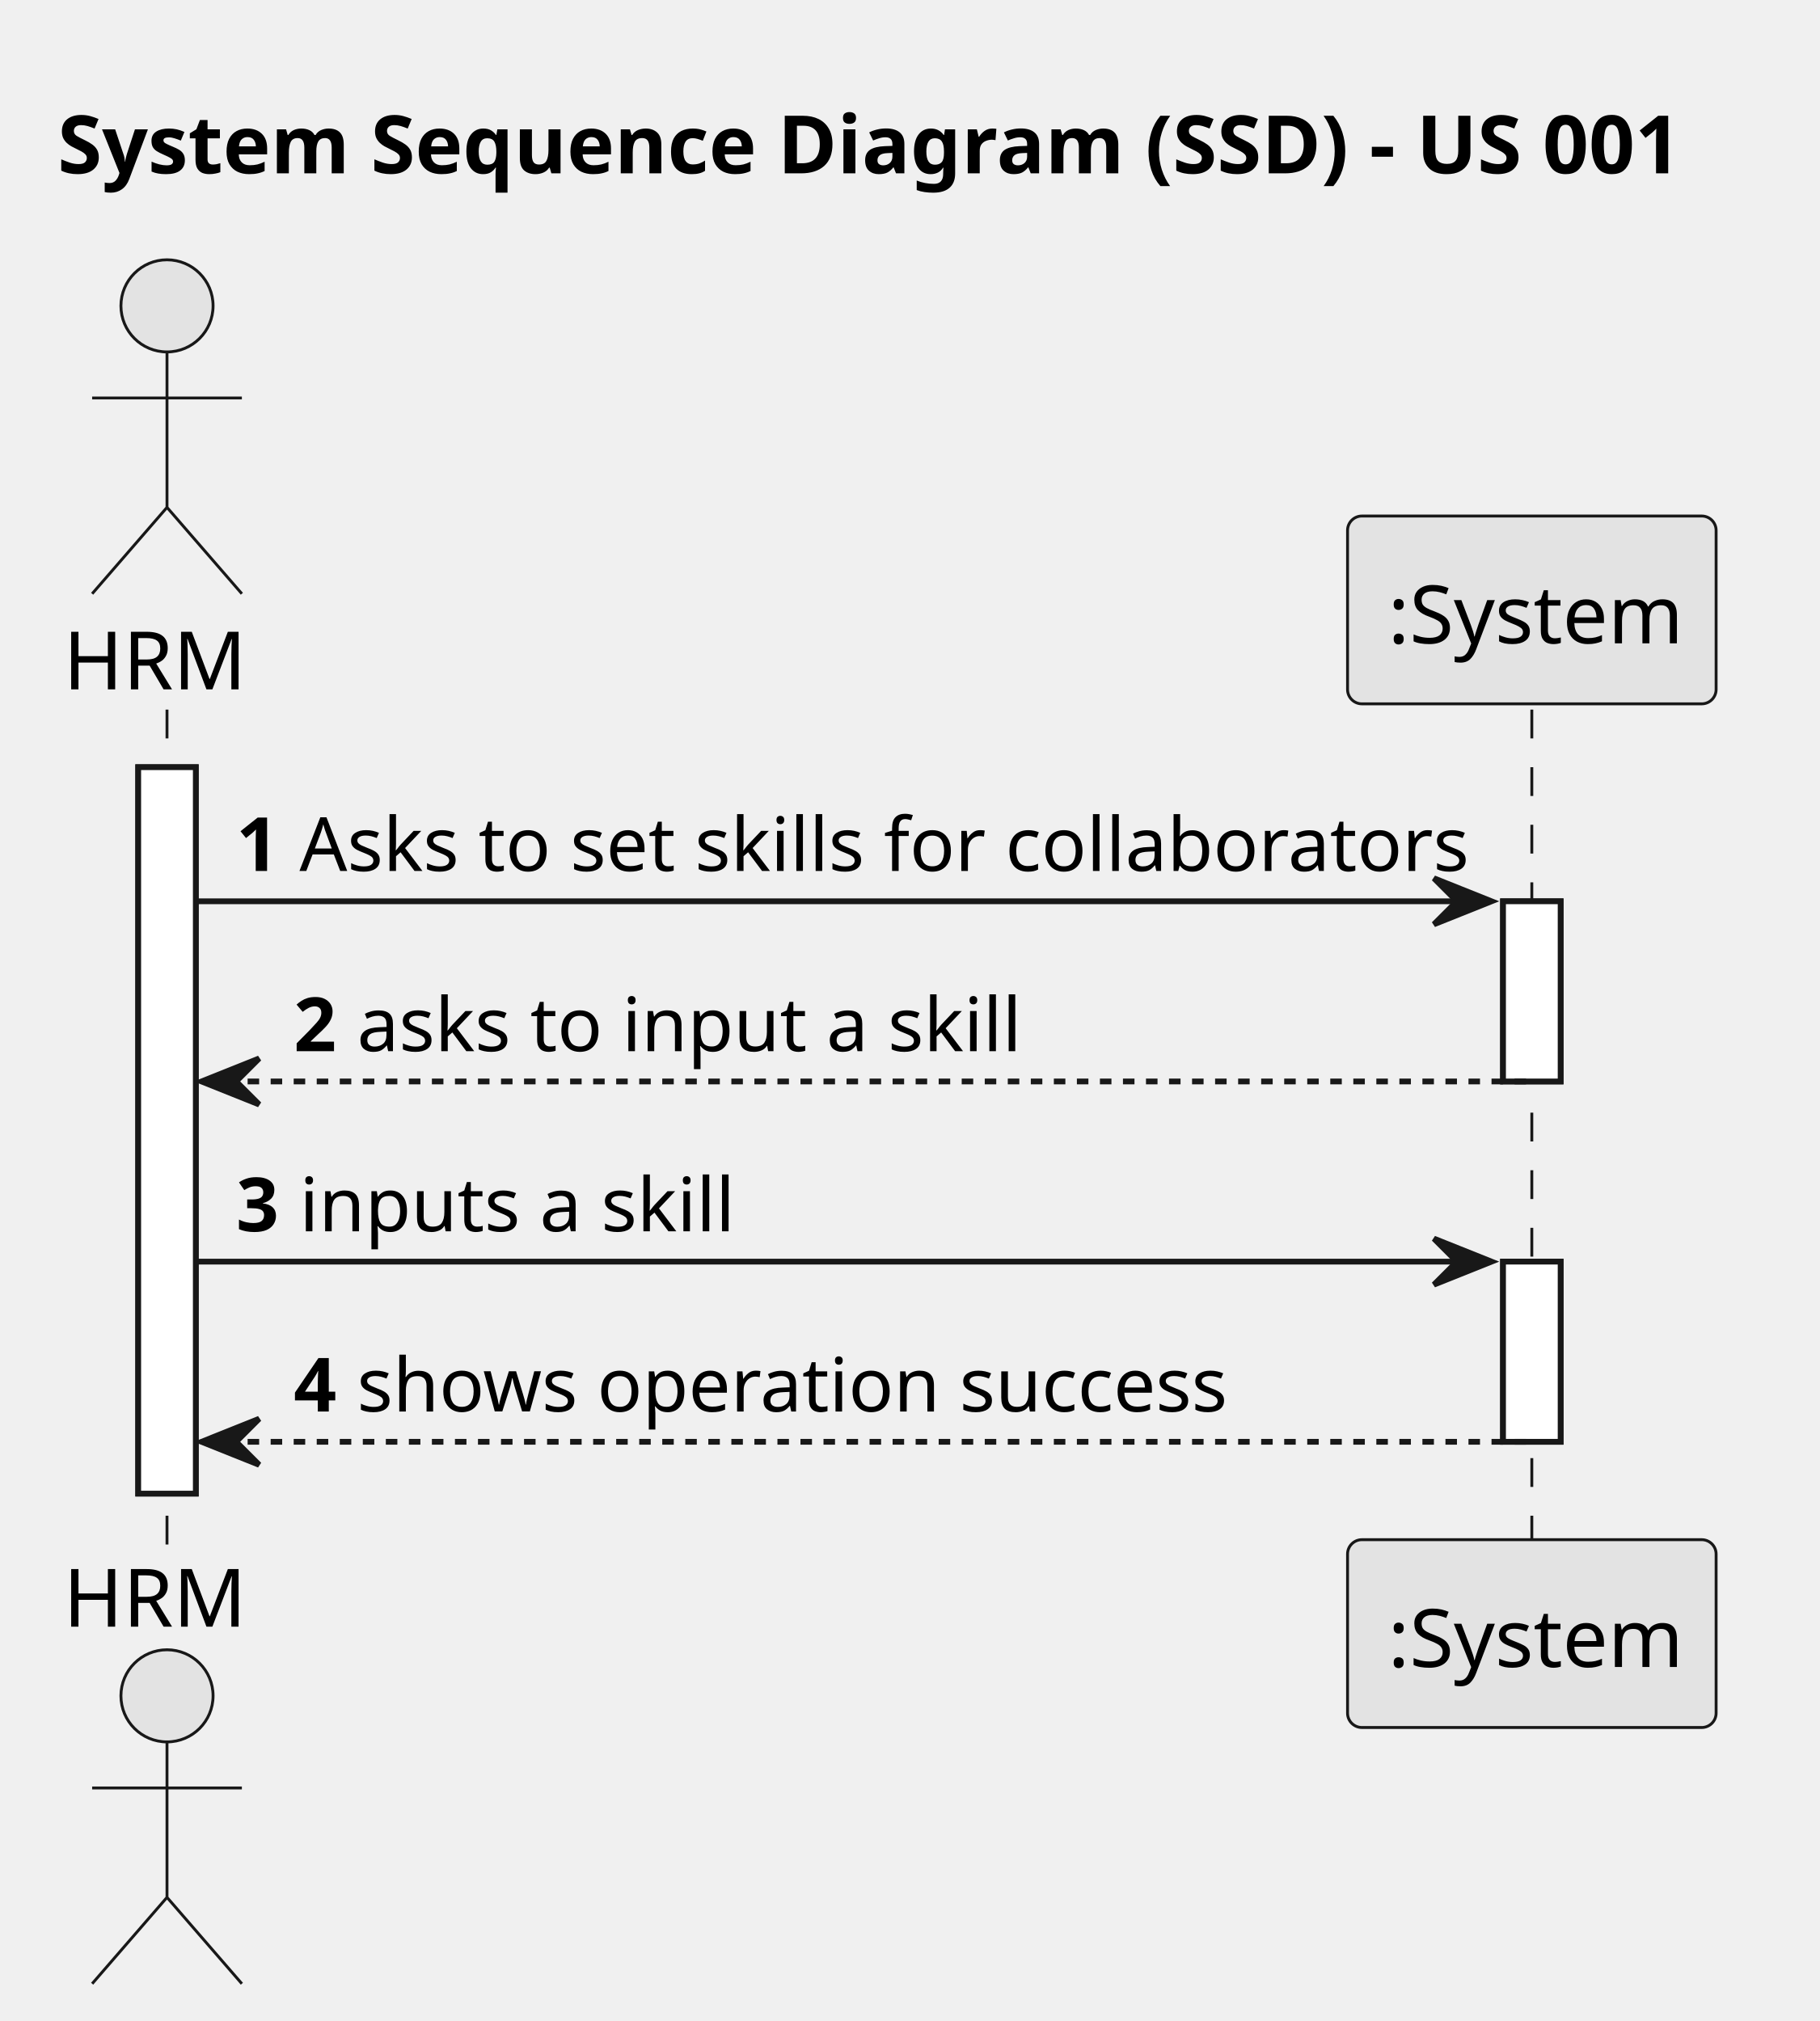
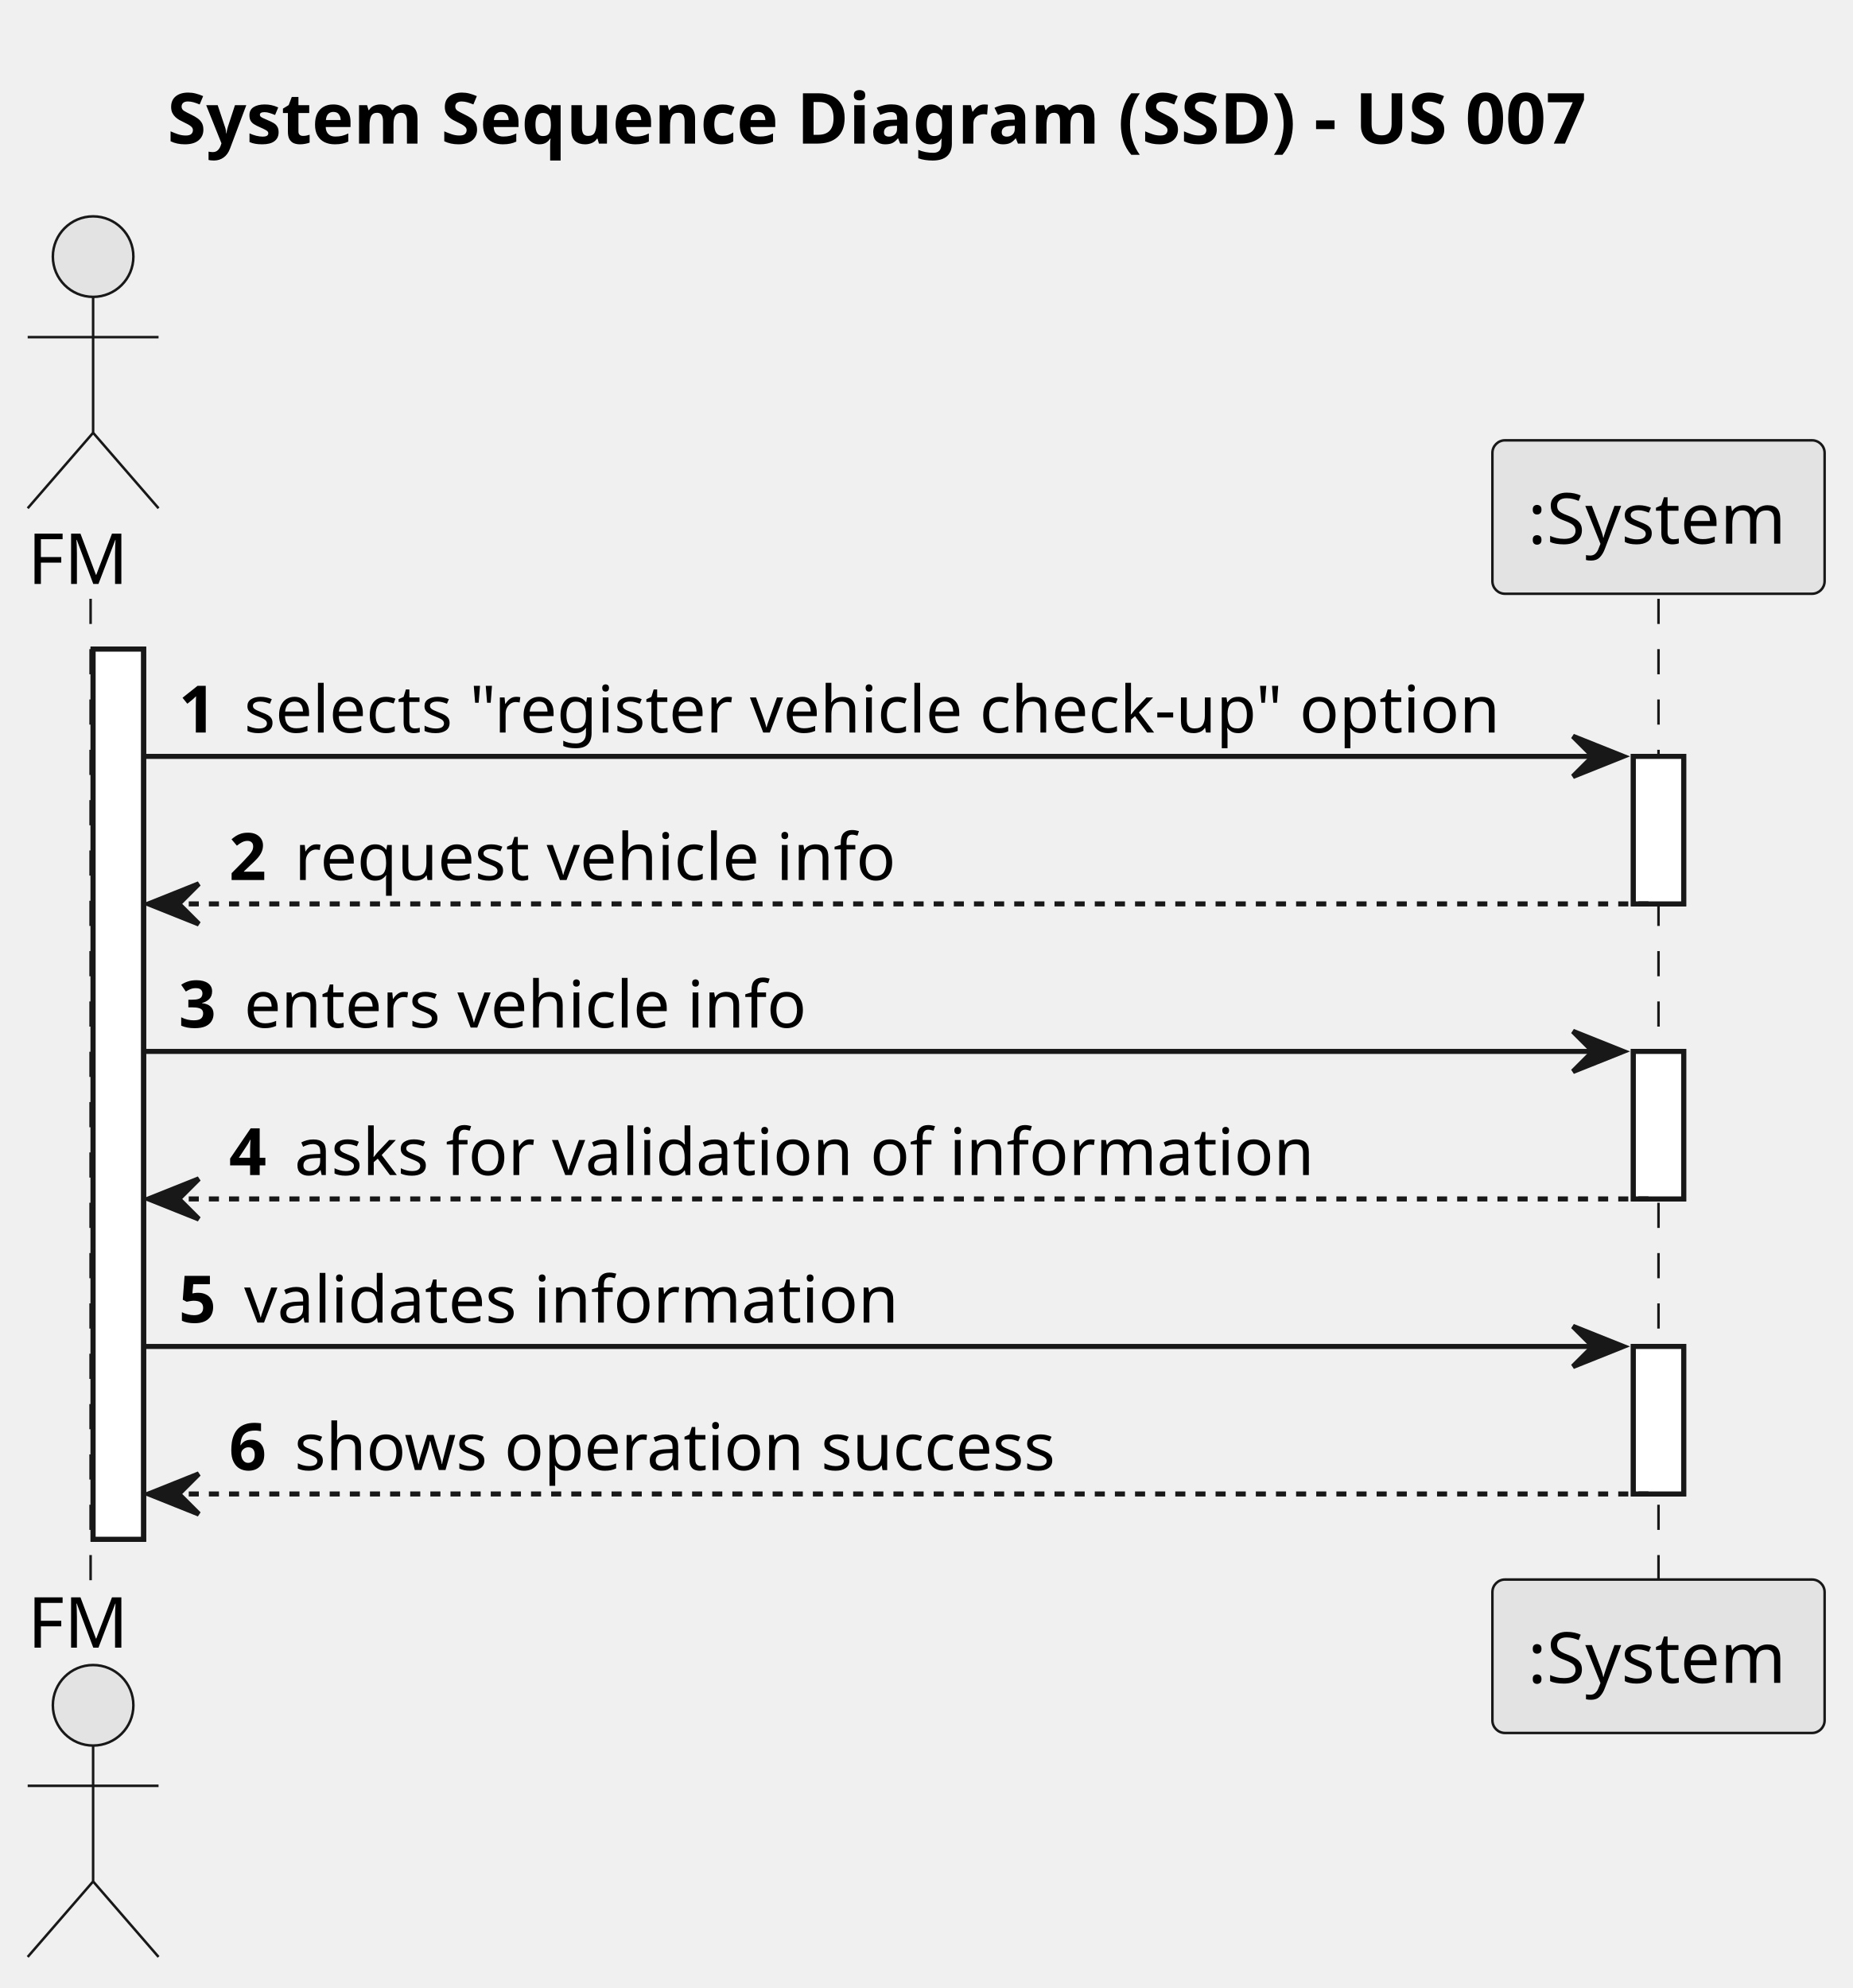
- <svg xmlns="http://www.w3.org/2000/svg" contentStyleType="text/css" height="351px" preserveAspectRatio="none" style="width:316px;height:351px;background:#FFFFFF;" version="1.1" viewBox="0 0 316 351" width="316px" zoomAndPan="magnify">
+ <svg xmlns="http://www.w3.org/2000/svg" contentStyleType="text/css" height="395px" preserveAspectRatio="none" style="width:368px;height:395px;background:#FFFFFF;" version="1.1" viewBox="0 0 368 395" width="368px" zoomAndPan="magnify">
  <defs />
  <g>
-     <text fill="#000000" font-family="sans-serif" font-size="14" font-weight="bold" lengthAdjust="spacing" textLength="288" x="10" y="30.107">System Sequence Diagram (SSD) - US 001</text>
-     <rect fill="#FFFFFF" height="126.164" style="stroke:#181818;stroke-width:1.0;" width="10" x="24" y="133.242" />
-     <rect fill="#FFFFFF" height="31.291" style="stroke:#181818;stroke-width:1.0;" width="10" x="261" y="156.533" />
-     <rect fill="#FFFFFF" height="31.291" style="stroke:#181818;stroke-width:1.0;" width="10" x="261" y="219.115" />
-     <line style="stroke:#181818;stroke-width:0.5;stroke-dasharray:5.0,5.0;" x1="29" x2="29" y1="123.242" y2="268.406" />
-     <line style="stroke:#181818;stroke-width:0.5;stroke-dasharray:5.0,5.0;" x1="266" x2="266" y1="123.242" y2="268.406" />
-     <text fill="#000000" font-family="sans-serif" font-size="14" lengthAdjust="spacing" textLength="30" x="11" y="119.728">HRM</text>
-     <ellipse cx="29" cy="53.121" fill="#E3E3E3" rx="8" ry="8" style="stroke:#181818;stroke-width:0.5;" />
-     <path d="M29,61.121 L29,88.121 M16,69.121 L42,69.121 M29,88.121 L16,103.121 M29,88.121 L42,103.121 " fill="none" style="stroke:#181818;stroke-width:0.5;" />
-     <text fill="#000000" font-family="sans-serif" font-size="14" lengthAdjust="spacing" textLength="30" x="11" y="282.514">HRM</text>
-     <ellipse cx="29" cy="294.527" fill="#E3E3E3" rx="8" ry="8" style="stroke:#181818;stroke-width:0.5;" />
-     <path d="M29,302.527 L29,329.527 M16,310.527 L42,310.527 M29,329.527 L16,344.527 M29,329.527 L42,344.527 " fill="none" style="stroke:#181818;stroke-width:0.5;" />
-     <rect fill="#E3E3E3" height="32.621" rx="2.5" ry="2.5" style="stroke:#181818;stroke-width:0.5;" width="64" x="234" y="89.621" />
-     <text fill="#000000" font-family="sans-serif" font-size="14" lengthAdjust="spacing" textLength="50" x="241" y="111.728">:System</text>
-     <rect fill="#E3E3E3" height="32.621" rx="2.5" ry="2.5" style="stroke:#181818;stroke-width:0.5;" width="64" x="234" y="267.406" />
-     <text fill="#000000" font-family="sans-serif" font-size="14" lengthAdjust="spacing" textLength="50" x="241" y="289.514">:System</text>
-     <rect fill="#FFFFFF" height="126.164" style="stroke:#181818;stroke-width:1.0;" width="10" x="24" y="133.242" />
-     <rect fill="#FFFFFF" height="31.291" style="stroke:#181818;stroke-width:1.0;" width="10" x="261" y="156.533" />
-     <rect fill="#FFFFFF" height="31.291" style="stroke:#181818;stroke-width:1.0;" width="10" x="261" y="219.115" />
-     <polygon fill="#181818" points="249,152.533,259,156.533,249,160.533,253,156.533" style="stroke:#181818;stroke-width:1.0;" />
-     <line style="stroke:#181818;stroke-width:1.0;" x1="34" x2="255" y1="156.533" y2="156.533" />
-     <text fill="#000000" font-family="sans-serif" font-size="13" font-weight="bold" lengthAdjust="spacing" textLength="7" x="41" y="151.27">1</text>
-     <text fill="#000000" font-family="sans-serif" font-size="13" lengthAdjust="spacing" textLength="197" x="52" y="151.27">Asks to set skills for collaborators</text>
-     <polygon fill="#181818" points="45,183.824,35,187.824,45,191.824,41,187.824" style="stroke:#181818;stroke-width:1.0;" />
-     <line style="stroke:#181818;stroke-width:1.0;stroke-dasharray:2.0,2.0;" x1="39" x2="265" y1="187.824" y2="187.824" />
-     <text fill="#000000" font-family="sans-serif" font-size="13" font-weight="bold" lengthAdjust="spacing" textLength="7" x="51" y="182.561">2</text>
-     <text fill="#000000" font-family="sans-serif" font-size="13" lengthAdjust="spacing" textLength="113" x="62" y="182.561">asks to input a skill</text>
-     <polygon fill="#181818" points="249,215.115,259,219.115,249,223.115,253,219.115" style="stroke:#181818;stroke-width:1.0;" />
-     <line style="stroke:#181818;stroke-width:1.0;" x1="34" x2="255" y1="219.115" y2="219.115" />
-     <text fill="#000000" font-family="sans-serif" font-size="13" font-weight="bold" lengthAdjust="spacing" textLength="7" x="41" y="213.852">3</text>
-     <text fill="#000000" font-family="sans-serif" font-size="13" lengthAdjust="spacing" textLength="73" x="52" y="213.852">inputs a skill</text>
-     <polygon fill="#181818" points="45,246.406,35,250.406,45,254.406,41,250.406" style="stroke:#181818;stroke-width:1.0;" />
-     <line style="stroke:#181818;stroke-width:1.0;stroke-dasharray:2.0,2.0;" x1="39" x2="265" y1="250.406" y2="250.406" />
-     <text fill="#000000" font-family="sans-serif" font-size="13" font-weight="bold" lengthAdjust="spacing" textLength="7" x="51" y="245.144">4</text>
-     <text fill="#000000" font-family="sans-serif" font-size="13" lengthAdjust="spacing" textLength="147" x="62" y="245.144">shows operation success</text>
+     <text fill="#000000" font-family="sans-serif" font-size="14" font-weight="bold" lengthAdjust="spacing" textLength="300" x="33.25" y="28.535">System Sequence Diagram (SSD) - US 007</text>
+     <rect fill="#FFFFFF" height="176.863" style="stroke:#181818;stroke-width:1.0;" width="10" x="18.5" y="128.977" />
+     <rect fill="#FFFFFF" height="176.863" style="stroke:#181818;stroke-width:1.0;" width="10" x="18.5" y="128.977" />
+     <rect fill="#FFFFFF" height="29.311" style="stroke:#181818;stroke-width:1.0;" width="10" x="324.5" y="150.287" />
+     <rect fill="#FFFFFF" height="29.311" style="stroke:#181818;stroke-width:1.0;" width="10" x="324.5" y="208.908" />
+     <rect fill="#FFFFFF" height="29.311" style="stroke:#181818;stroke-width:1.0;" width="10" x="324.5" y="267.529" />
+     <line style="stroke:#181818;stroke-width:0.5;stroke-dasharray:5.0,5.0;" x1="18" x2="18" y1="118.977" y2="314.84" />
+     <line style="stroke:#181818;stroke-width:0.5;stroke-dasharray:5.0,5.0;" x1="329.5" x2="329.5" y1="118.977" y2="314.84" />
+     <text fill="#000000" font-family="sans-serif" font-size="14" lengthAdjust="spacing" textLength="20" x="5.5" y="116.023">FM</text>
+     <ellipse cx="18.5" cy="50.988" fill="#E3E3E3" rx="8" ry="8" style="stroke:#181818;stroke-width:0.5;" />
+     <path d="M18.5,58.988 L18.5,85.988 M5.5,66.988 L31.5,66.988 M18.5,85.988 L5.5,100.988 M18.5,85.988 L31.5,100.988 " fill="none" style="stroke:#181818;stroke-width:0.5;" />
+     <text fill="#000000" font-family="sans-serif" font-size="14" lengthAdjust="spacing" textLength="20" x="5.5" y="327.375">FM</text>
+     <ellipse cx="18.5" cy="338.828" fill="#E3E3E3" rx="8" ry="8" style="stroke:#181818;stroke-width:0.5;" />
+     <path d="M18.5,346.828 L18.5,373.828 M5.5,354.828 L31.5,354.828 M18.5,373.828 L5.5,388.828 M18.5,373.828 L31.5,388.828 " fill="none" style="stroke:#181818;stroke-width:0.5;" />
+     <rect fill="#E3E3E3" height="30.488" rx="2.5" ry="2.5" style="stroke:#181818;stroke-width:0.5;" width="66" x="296.5" y="87.488" />
+     <text fill="#000000" font-family="sans-serif" font-size="14" lengthAdjust="spacing" textLength="52" x="303.5" y="108.023">:System</text>
+     <rect fill="#E3E3E3" height="30.488" rx="2.5" ry="2.5" style="stroke:#181818;stroke-width:0.5;" width="66" x="296.5" y="313.84" />
+     <text fill="#000000" font-family="sans-serif" font-size="14" lengthAdjust="spacing" textLength="52" x="303.5" y="334.375">:System</text>
+     <rect fill="#FFFFFF" height="176.863" style="stroke:#181818;stroke-width:1.0;" width="10" x="18.5" y="128.977" />
+     <rect fill="#FFFFFF" height="176.863" style="stroke:#181818;stroke-width:1.0;" width="10" x="18.5" y="128.977" />
+     <rect fill="#FFFFFF" height="29.311" style="stroke:#181818;stroke-width:1.0;" width="10" x="324.5" y="150.287" />
+     <rect fill="#FFFFFF" height="29.311" style="stroke:#181818;stroke-width:1.0;" width="10" x="324.5" y="208.908" />
+     <rect fill="#FFFFFF" height="29.311" style="stroke:#181818;stroke-width:1.0;" width="10" x="324.5" y="267.529" />
+     <polygon fill="#181818" points="312.5,146.287,322.5,150.287,312.5,154.287,316.5,150.287" style="stroke:#181818;stroke-width:1.0;" />
+     <line style="stroke:#181818;stroke-width:1.0;" x1="28.5" x2="318.5" y1="150.287" y2="150.287" />
+     <text fill="#000000" font-family="sans-serif" font-size="13" font-weight="bold" lengthAdjust="spacing" textLength="9" x="35.5" y="145.545">1</text>
+     <text fill="#000000" font-family="sans-serif" font-size="13" lengthAdjust="spacing" textLength="264" x="48.5" y="145.545">selects "register vehicle check-up" option</text>
+     <polygon fill="#181818" points="39.5,175.598,29.5,179.598,39.5,183.598,35.5,179.598" style="stroke:#181818;stroke-width:1.0;" />
+     <line style="stroke:#181818;stroke-width:1.0;stroke-dasharray:2.0,2.0;" x1="33.5" x2="328.5" y1="179.598" y2="179.598" />
+     <text fill="#000000" font-family="sans-serif" font-size="13" font-weight="bold" lengthAdjust="spacing" textLength="9" x="45.5" y="174.856">2</text>
+     <text fill="#000000" font-family="sans-serif" font-size="13" lengthAdjust="spacing" textLength="124" x="58.5" y="174.856">request vehicle info</text>
+     <polygon fill="#181818" points="312.5,204.908,322.5,208.908,312.5,212.908,316.5,208.908" style="stroke:#181818;stroke-width:1.0;" />
+     <line style="stroke:#181818;stroke-width:1.0;" x1="28.5" x2="318.5" y1="208.908" y2="208.908" />
+     <text fill="#000000" font-family="sans-serif" font-size="13" font-weight="bold" lengthAdjust="spacing" textLength="9" x="35.5" y="204.166">3</text>
+     <text fill="#000000" font-family="sans-serif" font-size="13" lengthAdjust="spacing" textLength="116" x="48.5" y="204.166">enters vehicle info</text>
+     <polygon fill="#181818" points="39.5,234.219,29.5,238.219,39.5,242.219,35.5,238.219" style="stroke:#181818;stroke-width:1.0;" />
+     <line style="stroke:#181818;stroke-width:1.0;stroke-dasharray:2.0,2.0;" x1="33.5" x2="328.5" y1="238.219" y2="238.219" />
+     <text fill="#000000" font-family="sans-serif" font-size="13" font-weight="bold" lengthAdjust="spacing" textLength="9" x="45.5" y="233.477">4</text>
+     <text fill="#000000" font-family="sans-serif" font-size="13" lengthAdjust="spacing" textLength="212" x="58.5" y="233.477">asks for validation of information</text>
+     <polygon fill="#181818" points="312.5,263.529,322.5,267.529,312.5,271.529,316.5,267.529" style="stroke:#181818;stroke-width:1.0;" />
+     <line style="stroke:#181818;stroke-width:1.0;" x1="28.5" x2="318.5" y1="267.529" y2="267.529" />
+     <text fill="#000000" font-family="sans-serif" font-size="13" font-weight="bold" lengthAdjust="spacing" textLength="9" x="35.5" y="262.787">5</text>
+     <text fill="#000000" font-family="sans-serif" font-size="13" lengthAdjust="spacing" textLength="134" x="48.5" y="262.787">validates information</text>
+     <polygon fill="#181818" points="39.5,292.84,29.5,296.84,39.5,300.84,35.5,296.84" style="stroke:#181818;stroke-width:1.0;" />
+     <line style="stroke:#181818;stroke-width:1.0;stroke-dasharray:2.0,2.0;" x1="33.5" x2="328.5" y1="296.84" y2="296.84" />
+     <text fill="#000000" font-family="sans-serif" font-size="13" font-weight="bold" lengthAdjust="spacing" textLength="9" x="45.5" y="292.098">6</text>
+     <text fill="#000000" font-family="sans-serif" font-size="13" lengthAdjust="spacing" textLength="158" x="58.5" y="292.098">shows operation success</text>
  </g>
</svg>
